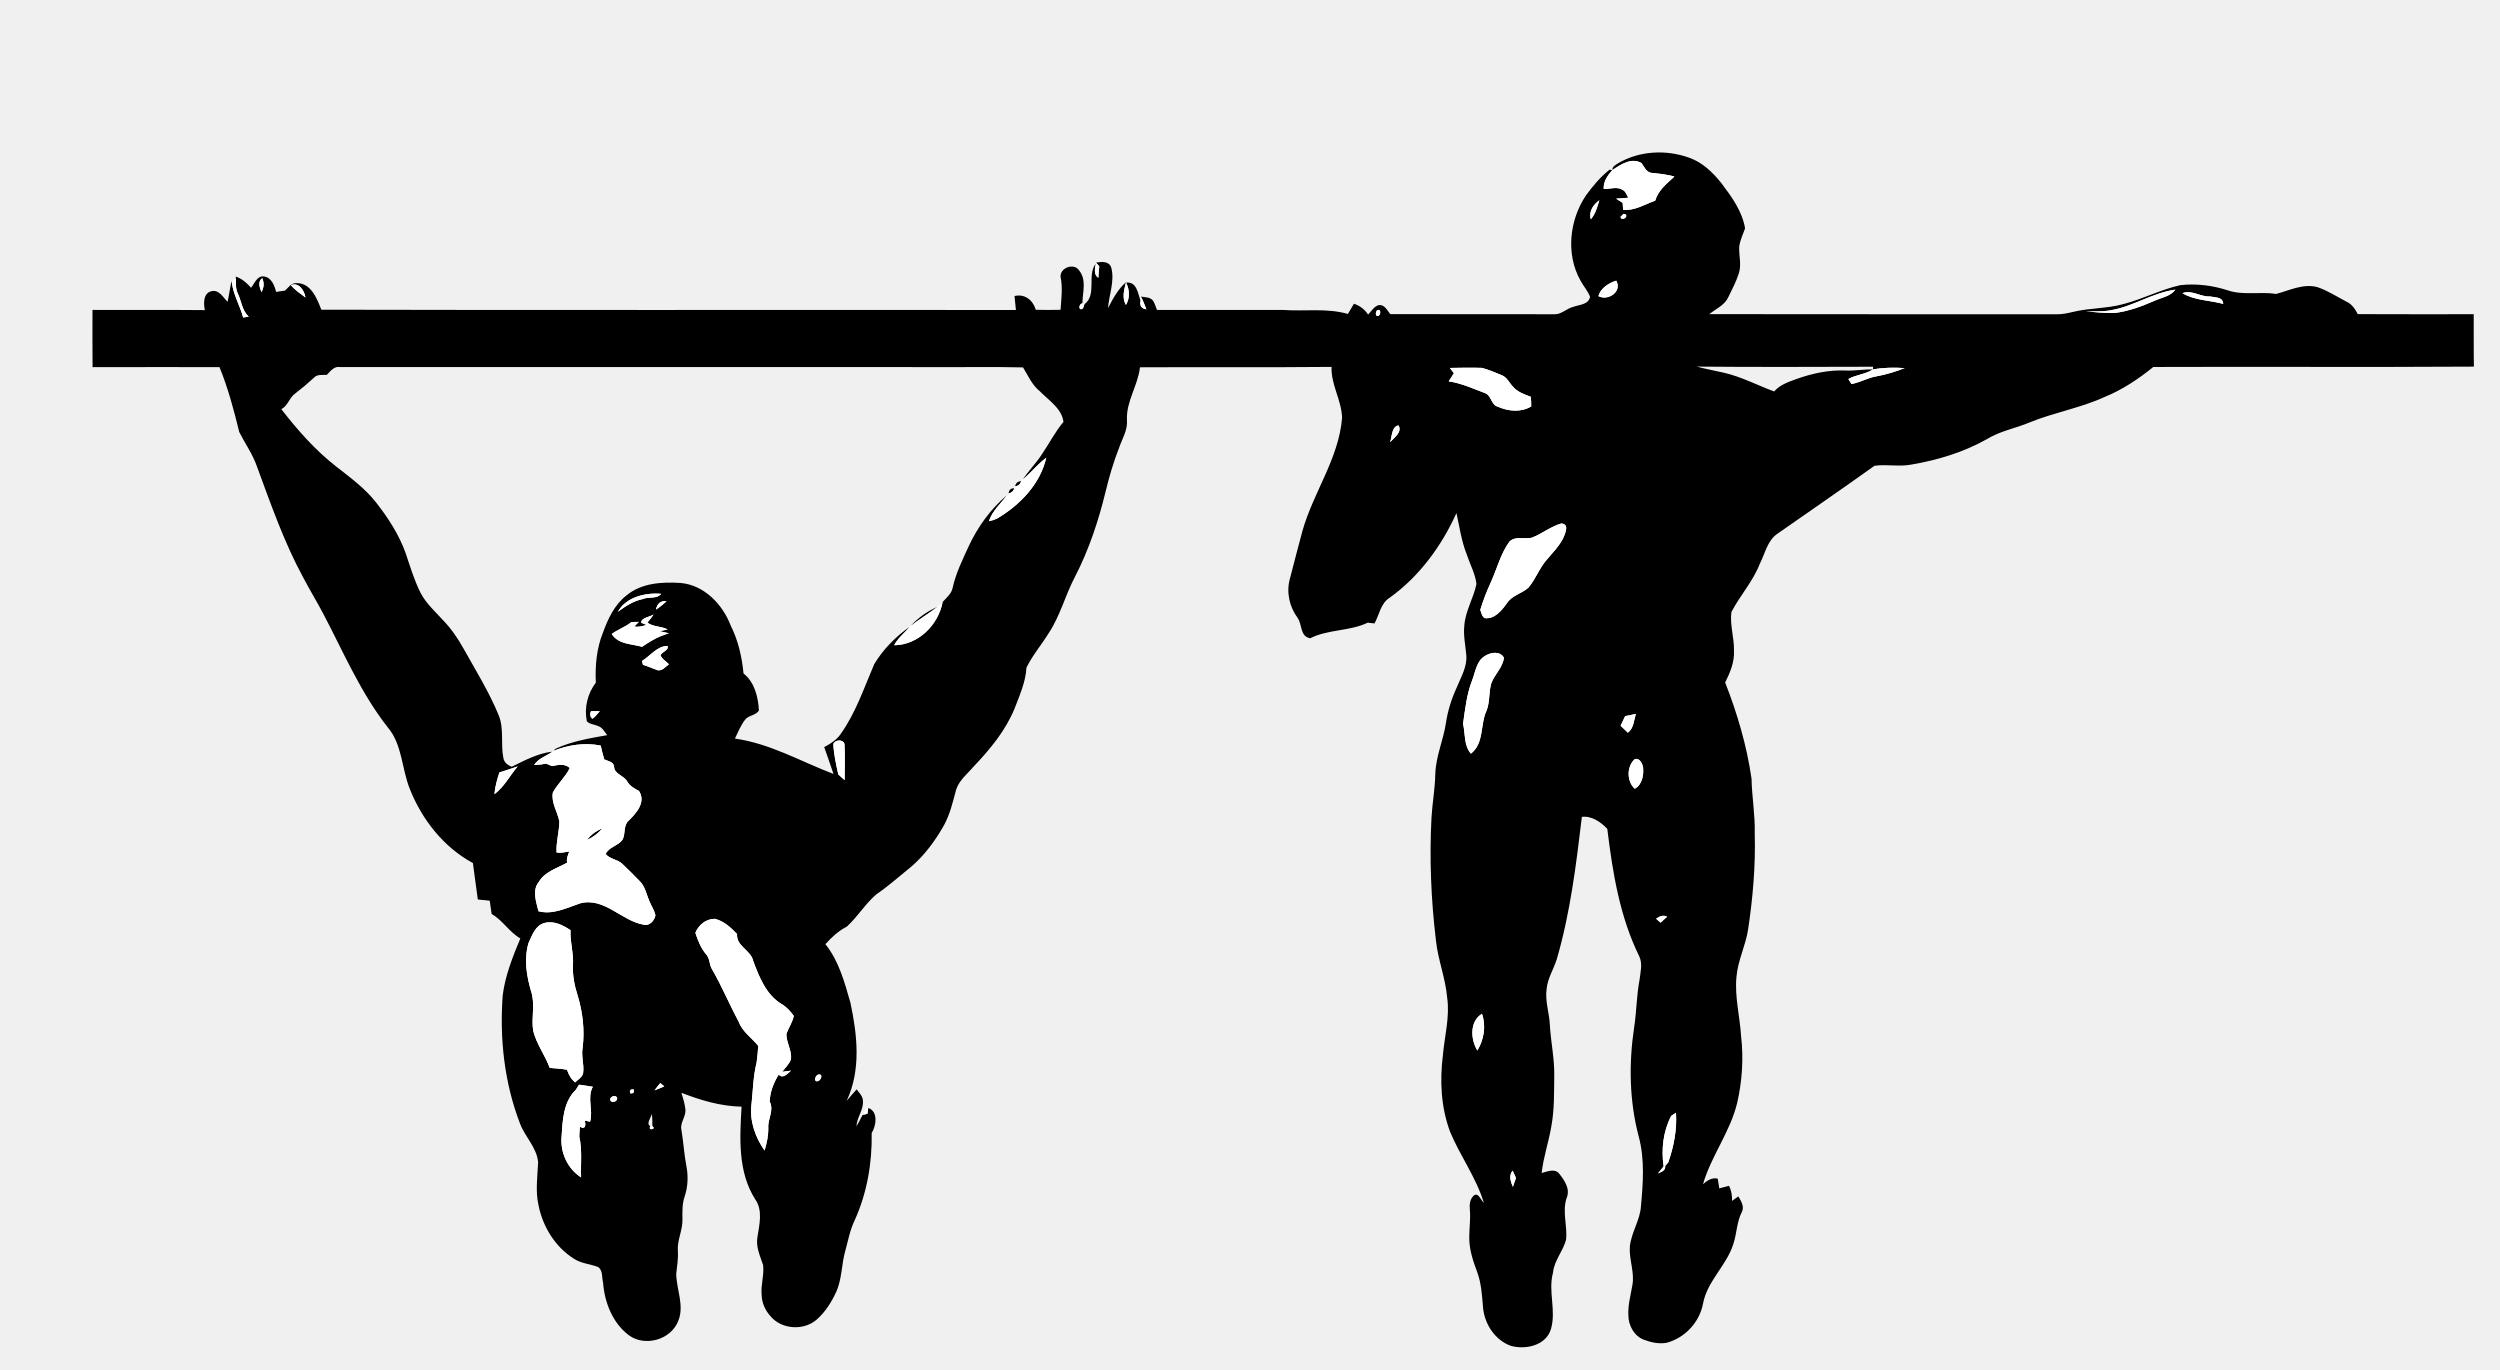
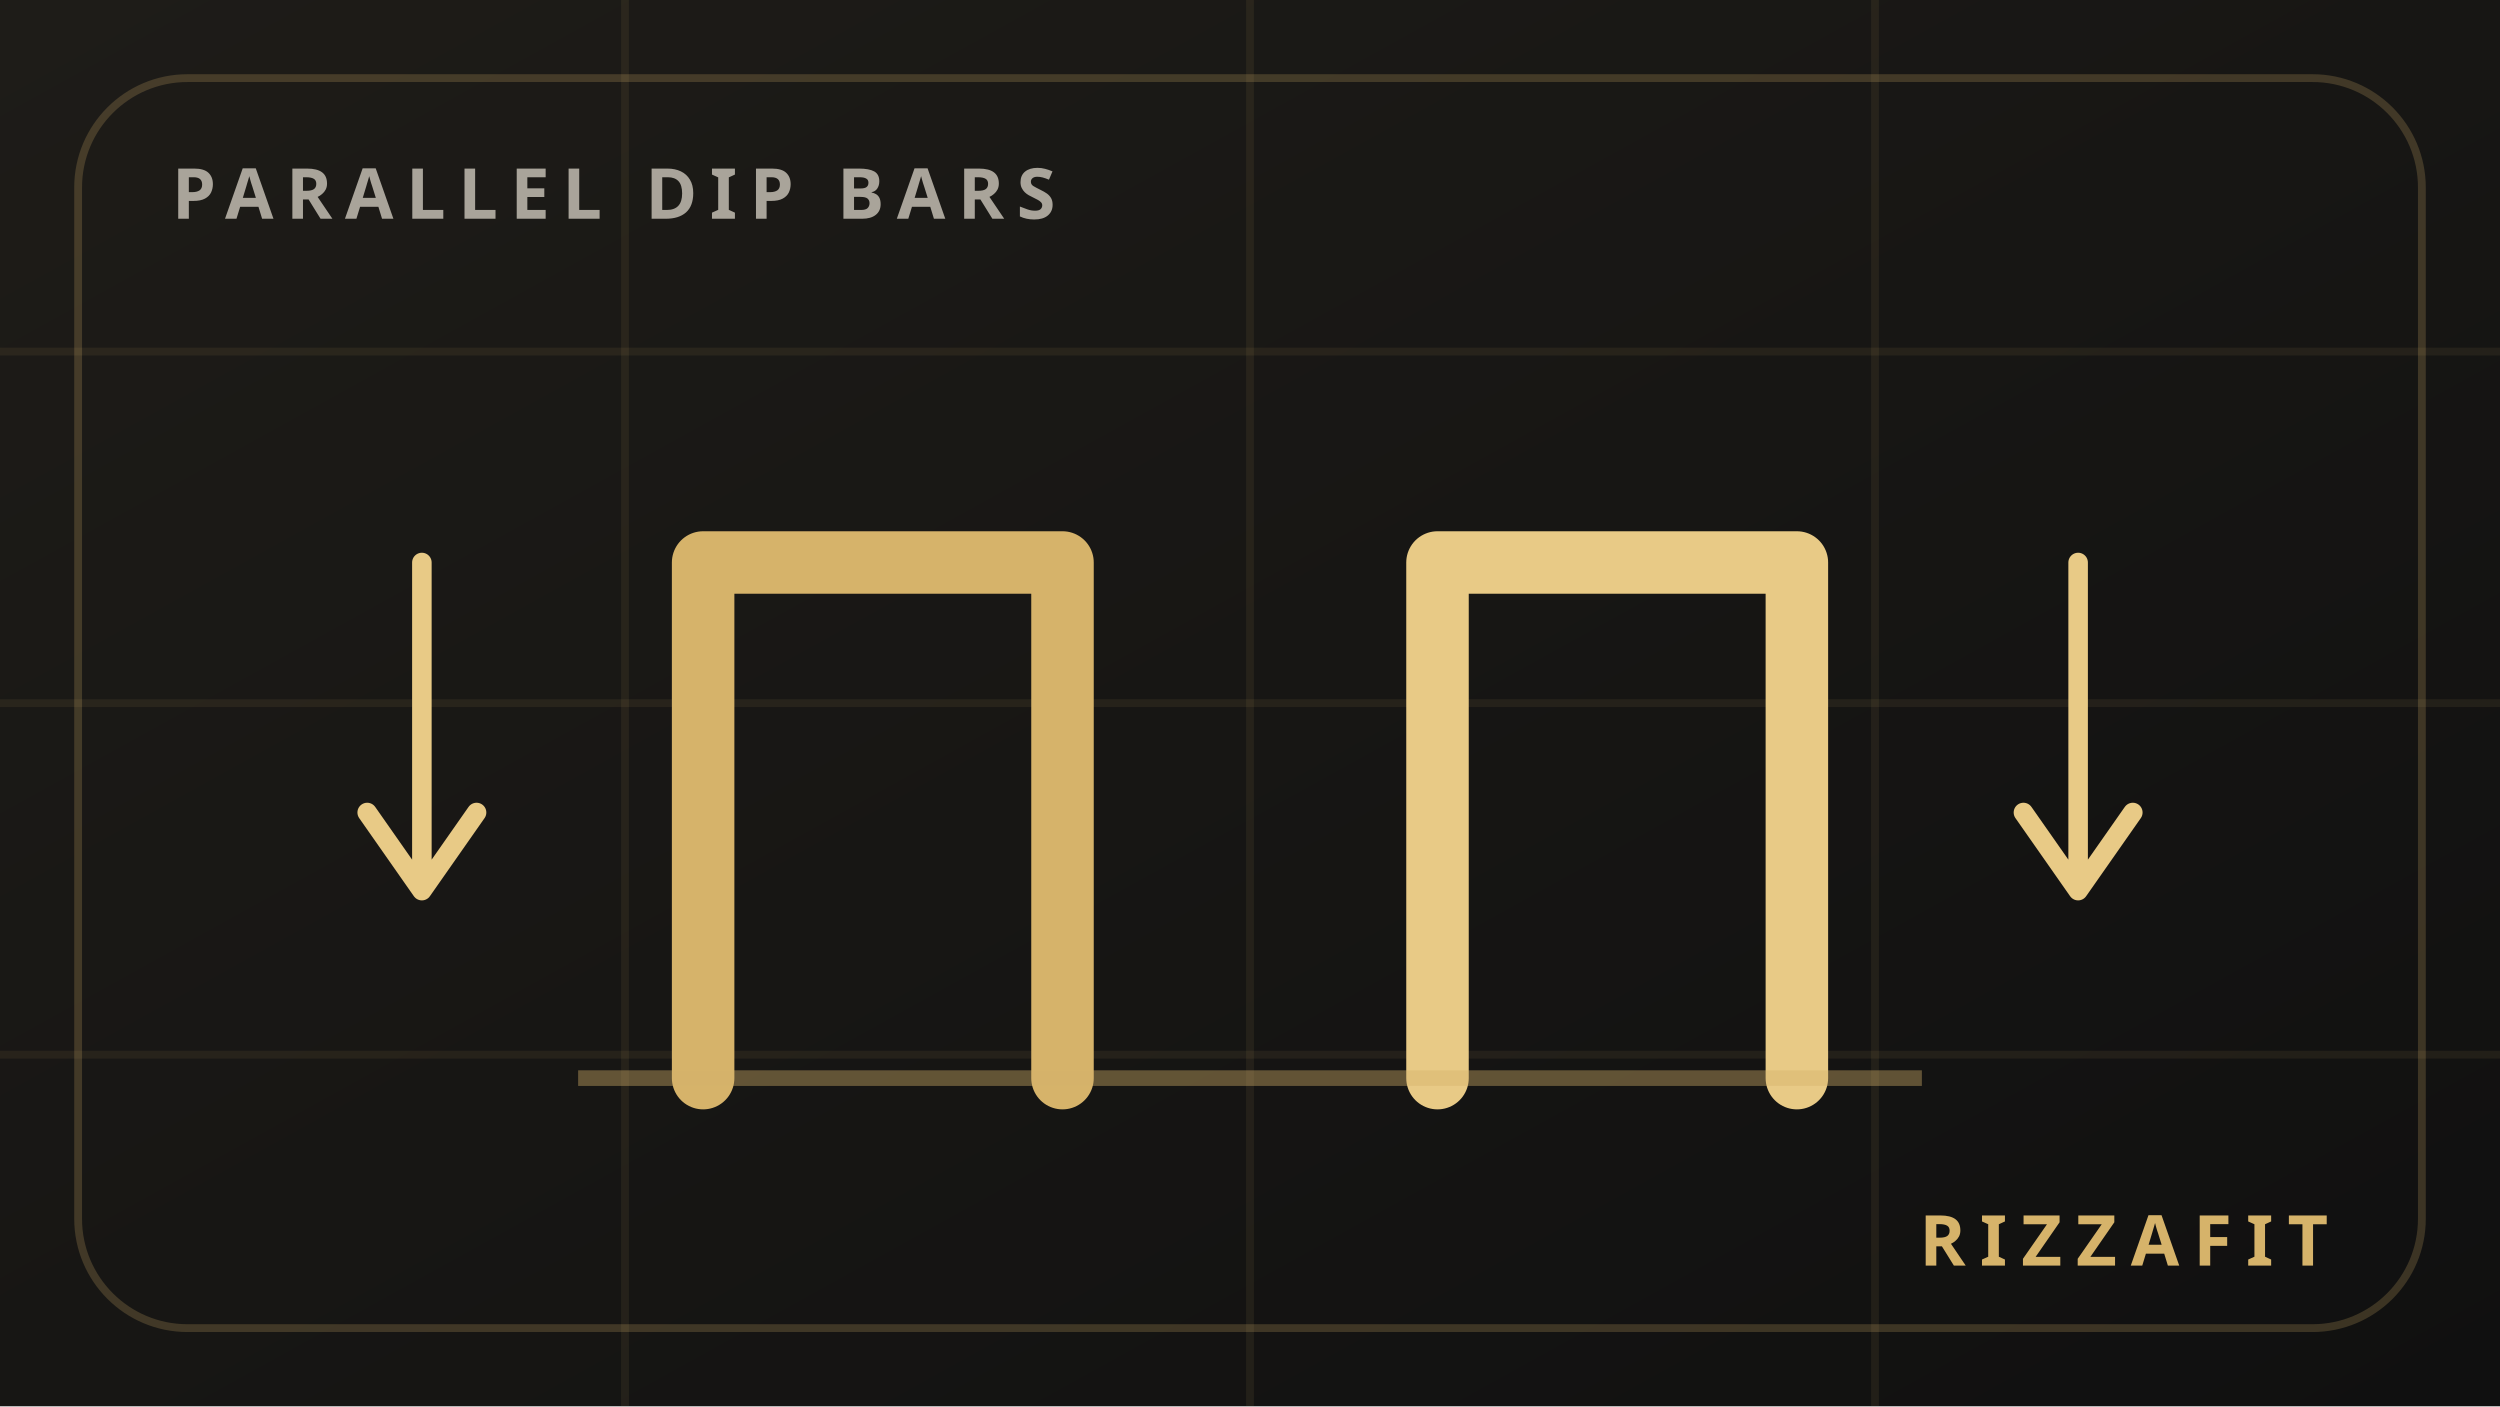
- <svg xmlns="http://www.w3.org/2000/svg" width="1095pt" height="600pt" viewBox="0 0 1095 600" version="1.1">
-   <g id="#000000ff">
-     <path fill="#000000" opacity="1.00" d=" M 708.58 71.60 C 717.90 66.01 729.79 65.42 739.91 69.10 C 745.64 71.10 750.13 75.46 753.87 80.10 C 758.40 86.09 763.08 92.43 764.35 100.03 C 763.39 102.62 762.19 105.18 761.78 107.95 C 761.56 111.87 762.87 115.88 761.61 119.73 C 760.46 123.31 758.71 126.66 757.06 130.03 C 755.47 133.68 751.59 135.24 748.67 137.59 C 799.45 137.70 850.23 137.59 901.01 137.65 C 903.40 137.68 905.75 137.14 908.08 136.59 C 915.27 134.87 922.79 135.16 929.94 133.21 C 938.49 131.02 946.40 126.79 955.03 124.89 C 962.01 124.12 969.17 125.01 975.84 127.20 C 982.68 129.48 989.95 127.63 996.96 128.74 C 1002.80 127.20 1008.71 124.14 1014.92 125.73 C 1019.49 127.25 1023.55 129.94 1027.80 132.15 C 1030.14 133.22 1031.56 135.38 1032.71 137.59 C 1049.63 137.69 1066.55 137.61 1083.48 137.63 C 1083.55 145.28 1083.41 152.93 1083.57 160.58 C 1036.76 160.88 989.95 160.56 943.14 160.74 C 936.65 166.00 929.63 170.69 921.88 173.85 C 911.30 178.71 899.72 180.63 888.98 185.02 C 882.82 187.61 876.09 188.76 870.35 192.29 C 860.11 198.08 848.69 201.52 837.15 203.49 C 831.81 204.51 826.36 203.25 821.03 204.01 C 807.02 214.01 792.83 223.81 778.69 233.65 C 774.13 236.59 773.15 242.37 770.81 246.90 C 767.84 254.62 762.13 260.81 758.35 268.07 C 757.61 273.73 759.63 279.35 759.48 285.04 C 759.74 289.98 757.78 294.61 755.62 298.93 C 760.93 312.50 765.10 326.62 767.17 341.06 C 767.33 349.05 768.78 356.95 768.57 364.96 C 768.97 378.97 767.78 392.98 765.71 406.83 C 764.67 414.05 761.13 420.68 760.56 428.00 C 759.75 436.71 762.09 445.28 762.60 453.94 C 763.73 463.62 763.06 473.48 760.91 482.97 C 757.89 495.67 749.55 506.20 745.91 518.67 C 747.76 517.10 749.80 515.61 752.38 516.26 C 752.59 517.67 752.81 519.08 753.04 520.50 C 754.45 520.13 755.88 519.76 757.31 519.39 C 758.36 521.44 758.71 523.71 758.63 526.00 C 759.53 525.33 760.45 524.67 761.38 524.02 C 762.61 526.06 764.18 528.52 762.89 530.94 C 760.66 535.31 760.74 540.34 759.18 544.92 C 756.21 554.38 747.72 561.11 745.91 571.06 C 744.35 579.19 738.00 585.99 730.02 588.13 C 726.68 588.74 723.22 588.01 720.09 586.83 C 715.76 585.23 713.23 580.56 713.23 576.09 C 712.98 571.66 714.23 567.38 714.95 563.06 C 716.08 557.34 713.46 551.75 713.87 546.04 C 714.47 539.76 718.46 534.36 718.76 528.02 C 719.68 518.04 720.41 507.79 717.81 497.99 C 713.66 482.41 713.36 465.99 715.74 450.09 C 716.83 443.12 716.80 436.03 718.13 429.09 C 718.53 425.76 719.49 422.16 718.04 418.96 C 709.45 401.58 706.32 382.12 704.00 363.05 C 701.27 360.10 697.06 357.21 692.86 357.79 C 690.36 378.72 687.79 399.80 681.88 420.10 C 680.52 424.45 677.91 428.41 677.43 433.03 C 676.64 438.41 678.60 443.63 678.84 448.97 C 679.25 456.35 680.88 463.63 680.76 471.05 C 680.67 478.42 680.84 485.85 679.52 493.13 C 678.39 500.08 675.99 506.76 675.25 513.78 C 677.68 513.17 680.97 511.62 682.91 514.04 C 685.20 516.91 687.79 520.67 686.27 524.50 C 684.07 530.53 686.65 536.91 685.92 543.07 C 684.59 548.06 680.73 552.09 680.22 557.40 C 677.98 565.57 681.72 574.07 679.30 582.18 C 677.12 589.39 668.08 591.32 661.64 589.44 C 654.87 586.94 650.38 580.15 649.61 573.12 C 649.13 567.66 648.88 562.08 646.92 556.91 C 645.12 552.14 643.51 547.18 643.53 542.04 C 643.53 538.00 644.16 533.97 643.80 529.93 C 643.55 527.69 643.79 525.14 645.60 523.58 C 647.60 522.20 648.62 525.72 649.93 526.86 C 646.59 515.78 639.59 506.39 635.17 495.80 C 631.14 485.05 630.56 473.29 632.01 461.98 C 632.75 453.66 635.07 445.36 633.86 436.96 C 633.14 428.46 629.84 420.45 628.95 411.97 C 626.80 394.07 626.04 375.99 627.00 357.97 C 627.38 351.63 628.54 345.37 628.66 339.01 C 628.88 331.39 632.13 324.33 633.29 316.87 C 634.08 311.37 635.77 306.05 638.10 301.01 C 639.91 296.53 642.64 292.07 642.25 287.06 C 641.88 282.67 640.88 278.30 641.38 273.88 C 641.87 267.51 645.44 261.94 646.69 255.76 C 646.15 251.24 643.84 247.16 642.45 242.88 C 640.13 237.05 639.25 230.82 637.93 224.73 C 631.38 239.16 621.71 252.45 608.74 261.75 C 604.71 264.23 604.15 269.22 602.04 273.07 C 601.30 272.99 599.82 272.82 599.07 272.73 C 591.08 276.54 581.78 275.58 573.85 279.56 C 569.30 278.74 570.46 273.53 568.32 270.58 C 564.76 265.74 563.34 259.38 564.96 253.54 C 566.80 246.56 568.55 239.55 570.46 232.58 C 575.21 215.67 586.41 200.84 587.83 182.99 C 587.62 175.29 582.92 168.50 583.22 160.70 C 555.25 160.98 527.28 160.73 499.31 160.88 C 498.42 168.84 493.24 175.74 493.60 183.93 C 494.01 188.32 491.53 192.11 490.17 196.10 C 487.76 202.26 485.87 208.61 484.32 215.04 C 481.18 228.05 476.93 240.86 470.77 252.77 C 466.55 260.78 464.36 269.77 459.30 277.36 C 456.17 282.45 452.21 287.04 449.59 292.42 C 449.23 298.74 446.59 304.56 444.36 310.39 C 440.42 320.00 433.71 328.10 426.63 335.56 C 423.87 338.82 420.20 341.62 418.80 345.80 C 417.39 351.11 416.13 356.54 413.49 361.41 C 409.76 368.06 405.15 374.35 399.39 379.38 C 394.20 383.56 389.24 388.04 383.73 391.81 C 378.91 395.98 375.59 401.61 370.88 405.88 C 367.23 407.74 364.23 410.52 361.52 413.55 C 367.45 420.90 369.92 430.27 372.48 439.17 C 375.50 453.23 377.21 468.76 370.83 482.16 C 372.30 480.49 373.71 478.77 375.22 477.13 C 376.24 478.62 377.82 479.98 377.95 481.91 C 378.42 485.99 375.32 489.30 375.12 493.31 C 376.11 491.74 376.93 490.07 377.76 488.42 L 378.65 488.19 C 378.98 488.09 379.64 487.87 379.96 487.76 C 380.04 487.14 380.20 485.91 380.28 485.29 C 384.72 486.76 383.82 493.04 381.80 496.26 C 382.02 509.32 379.79 522.49 374.37 534.43 C 372.29 538.69 371.48 543.39 370.22 547.92 C 368.52 553.89 368.83 560.35 366.16 566.05 C 364.15 570.41 361.51 574.58 357.91 577.80 C 352.29 582.94 342.39 582.41 337.50 576.52 C 335.13 573.92 333.63 570.54 333.59 567.00 C 333.20 562.68 334.78 558.41 334.24 554.11 C 332.98 550.22 331.05 546.31 331.72 542.11 C 332.54 536.62 334.27 530.22 330.78 525.29 C 323.11 513.27 324.01 498.34 324.81 484.72 C 315.69 484.54 306.90 481.93 298.47 478.64 C 299.20 481.06 299.96 483.51 300.22 486.04 C 300.48 489.13 297.74 491.77 298.46 494.89 C 299.37 500.21 299.64 505.62 300.67 510.93 C 301.50 515.27 301.29 519.79 299.90 524.00 C 298.76 527.21 298.88 530.63 298.91 533.99 C 299.08 538.76 296.54 543.15 296.90 547.94 C 297.13 551.32 296.54 554.67 296.18 558.02 C 296.32 564.94 299.92 572.10 296.95 578.87 C 293.60 586.95 282.32 589.99 275.34 584.77 C 268.29 579.40 264.80 570.46 264.15 561.82 C 263.56 559.57 264.12 556.55 262.06 555.00 C 258.64 553.63 254.77 553.47 251.59 551.45 C 243.31 546.36 237.78 537.43 235.89 528.00 C 234.44 521.75 235.43 515.33 235.70 509.03 C 235.09 502.55 229.95 497.97 227.76 492.10 C 220.90 474.27 218.77 454.88 220.19 435.91 C 221.28 427.24 224.59 419.05 227.90 411.03 C 223.03 408.23 220.21 403.07 215.34 400.34 C 215.05 398.40 214.77 396.45 214.50 394.51 C 212.76 394.34 211.01 394.16 209.28 393.97 C 208.54 388.65 207.81 383.34 207.13 378.02 C 194.33 371.09 184.84 359.01 179.52 345.62 C 175.90 336.70 176.27 326.08 169.75 318.47 C 157.88 303.31 150.36 285.46 141.45 268.55 C 138.69 263.32 135.60 258.28 132.86 253.04 C 124.42 237.55 118.64 220.83 112.55 204.34 C 110.69 198.95 107.35 194.29 104.80 189.25 C 102.44 179.63 99.90 169.99 96.13 160.80 C 77.60 160.79 59.07 160.76 40.55 160.82 C 40.45 152.47 40.51 144.11 40.51 135.76 C 56.92 135.80 73.32 135.67 89.72 135.83 C 89.12 132.96 88.98 128.48 92.52 127.57 C 95.84 126.64 97.73 130.26 99.68 132.20 C 100.37 129.22 100.69 126.16 101.42 123.19 L 101.54 123.69 C 102.19 129.13 105.11 133.84 106.50 139.06 C 107.11 138.97 108.33 138.80 108.94 138.71 C 106.05 136.06 105.80 132.08 104.23 128.70 C 103.11 126.58 103.40 124.15 103.29 121.84 L 103.27 121.14 C 105.99 122.05 108.12 123.92 109.96 126.05 C 111.52 124.13 112.66 120.54 115.77 121.11 C 118.93 121.64 120.25 125.10 120.93 127.85 C 122.23 127.67 123.53 127.48 124.84 127.28 C 126.33 125.93 127.66 123.78 129.98 124.02 C 136.24 123.95 138.83 130.78 140.74 135.65 C 242.15 135.91 343.56 135.66 444.97 135.78 C 444.76 133.74 444.54 131.70 444.36 129.66 C 448.88 128.58 452.45 131.49 453.67 135.68 C 457.29 135.79 460.91 135.78 464.53 135.69 C 464.85 130.83 465.53 125.96 464.51 121.15 C 464.38 117.20 470.43 115.04 472.64 118.43 C 476.04 122.56 474.16 128.05 474.09 132.86 C 472.30 133.10 472.35 136.57 474.35 135.07 C 474.50 134.63 474.80 133.75 474.95 133.31 C 480.60 129.05 475.96 120.61 479.96 115.45 C 479.59 117.63 478.92 120.21 481.08 121.71 C 481.17 120.01 481.30 118.32 481.49 116.63 C 481.12 116.24 480.39 115.45 480.02 115.06 C 482.40 114.56 485.83 114.32 486.73 117.22 C 488.32 123.14 485.75 129.07 485.30 134.98 C 487.43 130.88 489.64 126.70 493.18 123.62 C 492.39 126.90 491.32 130.43 493.16 133.57 C 495.01 130.51 494.75 126.91 493.23 123.78 C 497.93 123.24 498.41 128.57 499.57 131.83 C 499.08 133.86 500.01 135.19 502.12 135.49 C 501.46 133.73 500.74 132.01 499.97 130.31 L 499.78 129.90 C 501.61 130.27 503.97 130.08 505.14 131.86 C 505.83 133.08 506.23 134.44 506.75 135.74 C 525.16 135.78 543.56 135.74 561.97 135.76 C 571.42 136.45 581.12 134.83 590.37 137.51 C 591.24 136.01 592.12 134.51 593.03 133.03 C 595.59 133.88 597.74 135.52 599.23 137.79 C 600.68 136.33 601.80 134.17 603.93 133.63 C 606.47 133.32 607.60 135.97 608.94 137.59 C 632.98 137.62 657.02 137.66 681.07 137.64 C 684.04 137.62 686.21 135.11 689.03 134.43 C 691.68 133.39 695.79 133.53 696.44 129.99 C 695.45 127.36 693.48 125.26 692.20 122.79 C 685.76 111.29 687.41 96.37 694.64 85.61 C 697.64 81.48 700.98 77.49 705.00 74.31 L 706.17 74.51 C 704.15 76.88 702.17 79.52 702.43 82.80 C 705.15 82.86 708.21 81.58 710.72 83.17 C 712.08 83.82 712.44 85.43 713.21 86.60 C 711.86 86.71 709.18 86.92 707.84 87.02 C 708.56 87.48 710.01 88.40 710.73 88.85 C 710.78 89.88 710.85 90.91 710.92 91.94 C 716.02 92.37 720.36 89.51 724.99 87.89 C 726.30 83.34 730.05 80.42 733.38 77.35 C 730.02 76.32 726.52 76.11 723.07 75.67 C 720.97 75.24 720.11 72.93 718.96 71.40 C 714.49 68.88 709.93 72.03 706.24 74.46 C 706.11 72.93 707.57 72.31 708.58 71.60 M 696.78 96.06 C 698.84 93.67 699.61 90.65 700.53 87.71 C 697.86 89.57 695.75 92.69 696.78 96.06 M 709.81 94.94 C 709.89 96.96 713.35 95.29 712.01 93.88 L 711.15 93.65 C 710.82 93.97 710.15 94.62 709.81 94.94 M 114.50 127.97 C 115.62 126.06 115.80 123.86 114.85 121.83 C 112.71 123.43 113.80 125.91 114.50 127.97 M 700.10 129.70 C 704.28 131.97 710.66 127.74 707.91 122.93 C 704.58 124.01 701.09 126.16 700.10 129.70 M 127.41 124.89 C 129.21 127.06 131.58 128.64 133.81 130.32 C 133.33 127.35 130.97 123.46 127.41 124.89 M 924.00 135.97 C 920.59 136.59 917.13 136.28 913.71 136.41 C 917.79 136.70 921.89 137.20 926.00 137.11 C 932.25 136.41 938.18 134.14 943.91 131.64 C 946.96 130.26 950.72 129.79 952.80 126.86 C 942.72 128.23 934.05 134.46 924.00 135.97 M 955.90 128.41 C 961.34 131.67 967.84 131.48 973.76 133.11 C 973.70 129.99 970.19 130.32 967.99 129.86 C 963.80 130.09 960.09 126.84 955.90 128.41 M 92.27 129.26 C 92.78 129.90 92.78 129.90 92.27 129.26 M 100.27 132.26 C 100.78 132.89 100.78 132.89 100.27 132.26 M 602.98 138.32 C 604.25 138.98 605.00 136.68 604.25 135.87 C 602.90 135.09 602.13 137.49 602.98 138.32 M 743.17 160.57 C 747.12 161.61 751.14 162.38 755.14 163.27 C 762.78 165.05 769.76 168.74 777.07 171.46 C 779.60 168.52 783.36 167.28 786.89 165.99 C 793.65 163.60 800.78 162.00 807.99 162.28 C 812.11 162.51 816.20 161.71 820.32 161.82 C 817.15 163.96 812.95 164.07 809.59 166.01 C 809.93 166.56 810.61 167.66 810.95 168.21 C 814.79 167.51 818.18 165.41 822.04 164.80 C 826.22 164.03 830.29 162.79 834.24 161.23 C 829.58 160.90 824.91 160.98 820.33 161.82 C 820.35 161.52 820.40 160.93 820.43 160.63 C 794.67 160.70 768.92 160.81 743.17 160.57 M 143.17 164.18 C 141.22 164.33 138.89 163.82 137.45 165.49 C 134.86 167.87 132.18 170.15 129.39 172.28 C 126.74 174.09 126.14 177.70 123.23 179.22 C 130.40 188.47 138.22 197.35 147.50 204.54 C 153.63 209.31 159.96 213.99 164.79 220.16 C 170.05 226.89 174.78 234.19 177.67 242.27 C 179.65 248.15 181.43 254.15 184.23 259.71 C 186.67 264.39 190.68 267.93 194.18 271.78 C 197.67 275.41 200.53 279.60 202.98 283.99 C 208.36 293.64 214.24 303.06 218.44 313.32 C 220.87 319.28 219.22 325.80 220.47 331.96 C 220.75 333.88 222.41 335.24 224.17 335.83 C 229.82 333.04 235.59 329.92 241.96 329.22 C 239.30 331.19 235.80 332.11 233.95 335.08 C 235.72 335.03 237.47 334.83 239.21 334.48 C 239.86 334.75 241.16 335.29 241.82 335.56 C 244.44 335.00 247.38 334.34 249.57 336.39 C 247.64 340.34 244.22 343.29 242.15 347.13 C 241.32 351.59 244.22 355.59 245.01 359.85 C 244.91 364.37 243.53 368.86 243.76 373.36 C 245.63 373.77 247.52 373.20 249.37 372.95 C 248.71 374.51 248.06 376.12 248.38 377.86 C 244.05 380.30 238.70 381.70 236.01 386.27 C 232.96 389.98 234.86 395.01 235.85 399.12 C 242.08 400.83 248.34 397.59 254.18 395.65 C 264.70 392.92 272.19 403.33 281.89 405.01 C 284.47 405.76 286.64 403.20 287.08 400.93 C 286.68 398.85 285.44 397.08 284.63 395.16 C 283.18 392.04 282.70 388.34 280.13 385.86 C 277.61 383.33 275.14 380.75 272.53 378.32 C 270.41 376.39 267.16 376.29 265.27 374.06 C 266.66 371.03 270.68 370.47 272.61 367.87 C 274.13 365.27 272.90 361.64 275.33 359.48 C 278.70 356.16 283.03 351.40 279.91 346.48 C 277.91 345.42 275.87 344.28 274.70 342.26 C 273.26 339.61 269.14 339.15 268.94 335.80 C 268.85 333.58 266.18 333.40 264.66 332.60 C 264.04 330.62 263.57 328.60 263.12 326.57 C 256.14 325.15 248.90 326.25 242.35 328.89 L 243.34 327.94 C 250.46 324.65 258.28 323.37 265.94 322.00 C 264.76 320.53 263.87 318.52 261.88 318.01 C 260.31 317.23 258.23 317.25 257.04 315.91 C 255.80 310.06 257.35 303.74 260.97 299.01 C 260.63 291.59 261.30 284.01 264.10 277.07 C 266.32 270.97 269.21 264.76 274.51 260.71 C 281.00 255.34 289.96 254.82 298.00 255.33 C 308.35 256.18 316.49 264.65 320.03 273.95 C 323.33 280.50 324.97 287.71 325.66 294.98 C 330.48 298.72 332.10 305.33 332.40 311.15 C 331.20 313.41 327.81 313.21 326.30 315.30 C 324.41 317.78 323.23 320.70 321.90 323.50 C 337.28 325.64 350.77 333.56 365.07 338.99 C 363.79 335.04 362.34 331.15 361.00 327.23 C 363.78 325.76 366.53 324.04 368.30 321.37 C 374.88 312.11 378.46 301.21 382.92 290.88 C 386.80 284.43 392.28 278.86 398.44 274.56 C 396.22 277.29 393.24 279.41 391.65 282.62 C 402.21 282.50 410.96 273.75 412.88 263.67 C 414.61 261.74 416.85 259.99 417.30 257.28 C 418.71 250.96 421.60 245.15 424.27 239.30 C 428.25 230.79 433.86 222.91 441.11 216.88 C 438.33 220.58 434.61 223.77 433.14 228.29 C 434.40 228.06 435.61 227.66 436.77 227.10 C 446.76 221.16 455.58 212.10 458.27 200.47 C 454.51 203.26 451.61 207.01 448.02 210.00 C 450.48 206.19 453.73 202.99 456.20 199.19 C 459.49 194.44 462.06 189.22 465.80 184.79 C 465.05 178.84 459.33 175.38 455.48 171.39 C 452.02 168.66 450.33 164.56 448.09 160.92 C 434.73 160.60 421.35 160.89 407.98 160.79 C 321.64 160.78 235.30 160.81 148.96 160.77 C 146.35 160.29 144.75 162.55 143.17 164.18 M 635.04 161.16 C 635.48 161.73 636.36 162.88 636.80 163.46 C 636.04 164.65 635.28 165.84 634.53 167.03 C 640.18 167.87 645.40 170.28 650.70 172.29 C 653.25 173.42 653.15 177.40 656.05 178.13 C 660.67 180.21 666.21 180.71 670.69 178.01 C 670.71 176.60 670.60 175.19 670.51 173.79 C 667.64 172.77 664.62 171.66 662.59 169.28 C 661.04 167.63 660.07 165.29 657.87 164.38 C 654.99 163.17 652.09 161.95 649.08 161.14 C 644.40 160.97 639.72 161.08 635.04 161.16 M 608.86 193.68 C 610.62 191.73 614.28 189.26 612.55 186.33 C 609.46 186.82 609.73 191.34 608.86 193.68 M 670.86 235.54 C 667.66 236.21 663.78 234.67 661.16 237.20 C 657.26 242.52 655.70 249.08 653.00 255.01 C 651.19 258.95 649.61 262.98 648.36 267.13 C 648.87 268.38 649.02 269.96 650.30 270.74 C 654.73 271.28 657.80 267.32 660.09 264.12 C 662.35 260.74 666.56 259.97 669.46 257.39 C 672.69 253.54 674.33 248.61 677.72 244.88 C 680.94 241.02 684.90 237.29 685.90 232.14 C 686.29 230.40 685.62 229.45 683.86 229.28 C 679.18 230.61 675.38 233.83 670.86 235.54 M 270.62 267.98 C 273.93 265.53 277.41 263.21 281.53 262.39 C 284.14 261.25 287.61 262.51 289.61 260.10 C 282.75 259.49 274.14 261.51 270.62 267.98 M 287.32 267.02 C 288.97 265.93 290.52 264.69 291.94 263.32 C 289.30 262.97 287.78 264.52 287.32 267.02 M 280.80 272.74 C 281.40 272.99 282.60 273.49 283.19 273.74 C 281.44 274.15 279.67 274.83 277.84 274.38 C 278.33 273.88 279.32 272.89 279.81 272.39 C 278.72 272.37 277.62 272.41 276.53 272.48 C 273.92 274.63 270.65 275.67 267.95 277.68 C 270.88 282.35 276.58 281.95 281.23 283.31 C 283.81 281.54 286.47 279.85 289.37 278.65 C 290.58 278.26 291.77 277.83 292.95 277.36 C 291.63 277.03 290.30 276.73 288.97 276.47 C 289.84 276.28 291.57 275.89 292.43 275.70 C 289.65 274.21 286.25 274.66 283.56 272.71 C 284.51 271.55 285.47 270.40 286.26 269.12 C 284.56 270.31 280.97 270.44 280.80 272.74 M 281.18 289.51 C 281.29 289.94 281.52 290.78 281.63 291.21 C 283.82 291.82 285.88 292.82 288.03 293.56 C 290.13 293.96 291.47 292.02 292.99 290.95 C 291.81 289.61 289.90 288.74 289.34 286.97 C 290.05 285.40 293.05 284.85 292.38 282.90 C 287.75 282.99 284.86 287.28 281.18 289.51 M 650.44 287.30 C 646.69 289.48 646.29 294.16 644.86 297.82 C 642.43 303.94 641.74 310.52 640.83 316.98 C 641.81 321.39 641.12 326.46 644.25 330.11 C 650.17 325.54 648.22 317.26 651.15 311.17 C 652.64 307.34 652.03 303.09 653.22 299.19 C 654.69 295.34 658.26 292.28 658.71 288.07 C 657.04 285.02 652.90 285.68 650.44 287.30 M 258.87 311.46 C 258.29 312.66 258.39 313.88 259.44 314.82 C 260.79 314.00 261.65 312.63 262.70 311.49 C 261.42 311.48 260.14 311.47 258.87 311.46 M 711.82 313.66 C 711.15 315.06 710.47 316.46 709.82 317.87 C 710.87 318.89 711.93 319.90 713.01 320.92 C 715.58 318.96 715.65 315.55 716.51 312.71 C 714.93 313.02 713.38 313.34 711.82 313.66 M 365.01 325.87 C 365.18 330.39 366.20 334.82 367.18 339.22 C 368.09 340.07 369.01 340.88 369.96 341.71 C 369.95 336.47 370.16 331.21 369.89 325.98 C 369.51 323.73 365.72 323.88 365.01 325.87 M 716.02 345.48 C 719.32 343.67 720.01 339.49 719.67 336.07 C 719.35 334.39 718.13 331.88 716.05 332.49 C 712.43 335.65 712.46 342.27 716.02 345.48 M 218.75 338.30 C 217.72 341.40 216.84 344.56 216.56 347.84 C 220.90 344.63 223.31 339.68 226.76 335.67 C 224.08 336.52 221.46 337.55 218.75 338.30 M 725.38 402.41 C 725.87 402.84 726.83 403.70 727.32 404.13 C 728.29 403.27 729.27 402.41 730.21 401.50 C 728.42 400.64 726.83 401.33 725.38 402.41 M 304.57 408.57 C 305.64 411.87 306.95 415.18 309.18 417.89 C 310.92 419.63 310.61 422.31 311.77 424.37 C 316.14 431.83 319.41 439.86 323.53 447.47 C 325.12 451.92 329.25 454.53 332.10 458.10 C 332.00 460.53 331.70 462.95 331.40 465.37 C 329.87 471.42 329.81 477.69 329.14 483.86 C 328.25 490.97 330.83 498.18 334.88 503.95 C 335.88 500.73 336.56 497.38 336.51 494.00 C 336.24 490.08 339.14 486.29 337.12 482.49 C 337.28 478.22 338.86 474.23 341.09 470.64 C 342.84 472.76 345.11 470.19 346.46 468.93 C 345.50 469.06 343.58 469.32 342.62 469.45 C 343.95 467.64 345.73 466.07 346.47 463.90 C 346.87 460.12 344.43 456.71 344.44 452.95 C 345.34 450.21 347.13 447.83 347.68 444.95 C 346.18 442.92 344.49 440.99 342.27 439.74 C 335.56 435.65 332.51 427.93 329.92 420.90 C 328.85 416.06 322.43 414.52 322.83 409.10 C 320.10 406.24 317.02 403.37 313.06 402.44 C 309.17 402.48 306.02 405.07 304.57 408.57 M 238.51 404.26 C 234.45 405.30 233.07 409.65 231.49 413.04 C 229.45 419.96 230.59 427.33 232.60 434.13 C 234.52 439.77 232.63 445.69 233.53 451.45 C 234.97 457.29 238.71 462.15 240.79 467.75 C 243.31 467.94 245.83 468.12 248.33 468.54 C 249.08 470.66 250.10 472.69 251.94 474.09 C 253.16 472.80 255.11 471.86 255.43 469.94 C 255.91 466.25 254.53 462.59 255.19 458.91 C 256.16 451.22 255.25 443.40 253.00 436.01 C 251.64 431.77 250.76 427.34 250.95 422.87 C 251.35 417.68 249.62 412.64 249.90 407.44 C 246.60 405.22 242.59 403.14 238.51 404.26 M 647.07 460.12 C 649.98 455.46 650.97 449.27 649.11 444.04 C 643.65 447.30 644.09 455.27 647.07 460.12 M 357.23 473.42 C 358.50 474.27 360.30 472.10 359.59 470.87 C 358.17 469.77 356.44 472.10 357.23 473.42 M 289.22 474.38 C 288.34 475.41 287.47 476.46 286.68 477.57 C 288.12 477.04 289.54 476.45 290.95 475.84 C 290.37 475.35 289.79 474.86 289.22 474.38 M 253.61 475.10 C 253.26 475.66 252.57 476.76 252.22 477.32 C 246.70 482.58 246.42 490.83 245.96 497.95 C 245.38 504.89 248.61 511.92 254.52 515.70 C 254.29 509.73 255.08 503.68 253.73 497.81 C 253.77 496.37 253.87 494.94 254.02 493.51 C 256.46 495.05 256.71 492.64 256.09 490.83 C 256.68 490.95 257.86 491.18 258.46 491.30 C 259.93 486.21 257.02 480.87 259.66 476.00 C 257.65 475.64 255.63 475.40 253.61 475.10 M 276.01 478.84 C 277.40 479.06 277.93 478.52 277.61 477.19 C 276.19 476.98 275.66 477.53 276.01 478.84 M 267.60 482.35 C 268.58 483.14 270.46 482.28 270.32 480.96 C 269.67 478.96 266.22 480.65 267.60 482.35 M 284.93 493.28 C 283.38 495.29 287.74 494.81 285.73 493.23 C 285.81 491.43 285.69 489.64 285.56 487.87 C 285.09 489.43 282.80 492.49 284.93 493.28 M 731.99 488.76 C 728.46 495.49 727.58 503.41 728.67 510.88 C 727.81 511.88 726.98 512.91 726.18 513.97 C 727.66 513.25 729.65 512.75 729.35 510.64 C 729.69 510.27 730.35 509.52 730.69 509.15 C 733.13 502.19 734.58 494.75 734.08 487.36 C 733.56 487.71 732.52 488.41 731.99 488.76 M 662.64 519.83 C 663.09 518.53 663.53 517.23 664.00 515.95 C 663.52 514.86 663.03 513.79 662.54 512.73 C 660.75 514.85 661.63 517.57 662.64 519.83 Z" />
-     <path fill="#000000" opacity="1.00" d=" M 444.61 213.05 C 444.88 211.58 445.76 210.81 447.27 210.76 C 446.86 212.10 445.97 212.86 444.61 213.05 Z" />
-     <path fill="#000000" opacity="1.00" d=" M 441.76 216.17 C 441.92 214.52 442.77 213.76 444.30 213.89 C 443.88 215.08 443.03 215.84 441.76 216.17 Z" />
-     <path fill="#000000" opacity="1.00" d=" M 398.81 274.21 C 402.10 270.65 406.08 267.71 410.57 265.84 C 406.73 268.74 402.61 271.26 398.81 274.21 Z" />
-     <path fill="#000000" opacity="1.00" d=" M 257.12 367.89 C 258.81 365.56 261.22 363.87 263.88 362.81 C 262.02 364.96 259.73 366.74 257.12 367.89 Z" />
+ <svg xmlns="http://www.w3.org/2000/svg" viewBox="0 0 320 180" data-rf-equip="true">
+   <defs>
+     <linearGradient id="bgGrad" x1="0" y1="0" x2="1" y2="1">
+       <stop offset="0%" stop-color="#1E1C18" />
+       <stop offset="100%" stop-color="#101010" />
+     </linearGradient>
+     <linearGradient id="goldGrad" x1="0" y1="0" x2="1" y2="1">
+       <stop offset="0%" stop-color="#E8CA86" />
+       <stop offset="60%" stop-color="#D6B36A" />
+       <stop offset="100%" stop-color="#A6823C" />
+     </linearGradient>
+   </defs>
+   <rect width="320" height="180" fill="url(#bgGrad)" />
+   <g stroke="rgba(214,179,106,0.08)" stroke-width="1">
+     <line x1="0" y1="45" x2="320" y2="45" />
+     <line x1="0" y1="90" x2="320" y2="90" />
+     <line x1="0" y1="135" x2="320" y2="135" />
+     <line x1="80" y1="0" x2="80" y2="180" />
+     <line x1="160" y1="0" x2="160" y2="180" />
+     <line x1="240" y1="0" x2="240" y2="180" />
  </g>
-   <g id="#ffffffff">
-     <path fill="#ffffff" opacity="1.00" d=" M 706.24 74.46 C 709.93 72.03 714.49 68.88 718.96 71.40 C 720.11 72.93 720.97 75.24 723.07 75.67 C 726.52 76.11 730.02 76.32 733.38 77.35 C 730.05 80.42 726.30 83.34 724.99 87.89 C 720.36 89.51 716.02 92.37 710.92 91.94 C 710.85 90.91 710.78 89.88 710.73 88.85 C 710.01 88.40 708.56 87.48 707.84 87.02 C 709.18 86.92 711.86 86.71 713.21 86.60 C 712.44 85.43 712.08 83.82 710.72 83.17 C 708.21 81.58 705.15 82.86 702.43 82.80 C 702.17 79.52 704.15 76.88 706.17 74.51 L 706.24 74.46 Z" />
-     <path fill="#ffffff" opacity="1.00" d=" M 696.78 96.06 C 695.75 92.69 697.86 89.57 700.53 87.71 C 699.61 90.65 698.84 93.67 696.78 96.06 Z" />
-     <path fill="#ffffff" opacity="1.00" d=" M 709.81 94.94 C 710.15 94.62 710.82 93.97 711.15 93.65 L 712.01 93.88 C 713.35 95.29 709.89 96.96 709.81 94.94 Z" />
-     <path fill="#ffffff" opacity="1.00" d=" M 479.96 115.45 C 479.98 115.35 480.01 115.16 480.02 115.06 C 480.39 115.45 481.12 116.24 481.49 116.63 C 481.30 118.32 481.17 120.01 481.08 121.71 C 478.92 120.21 479.59 117.63 479.96 115.45 Z" />
-     <path fill="#ffffff" opacity="1.00" d=" M 101.54 123.69 C 101.80 122.91 102.38 122.29 103.29 121.84 C 103.40 124.15 103.11 126.58 104.23 128.70 C 105.80 132.08 106.05 136.06 108.94 138.71 C 108.33 138.80 107.11 138.97 106.50 139.06 C 105.11 133.84 102.19 129.13 101.54 123.69 Z" />
-     <path fill="#ffffff" opacity="1.00" d=" M 114.50 127.97 C 113.80 125.91 112.71 123.43 114.85 121.83 C 115.80 123.86 115.62 126.06 114.50 127.97 Z" />
-     <path fill="#ffffff" opacity="1.00" d=" M 700.10 129.70 C 701.09 126.16 704.58 124.01 707.91 122.93 C 710.66 127.74 704.28 131.97 700.10 129.70 Z" />
-     <path fill="#ffffff" opacity="1.00" d=" M 127.41 124.89 C 130.97 123.46 133.33 127.35 133.81 130.32 C 131.58 128.64 129.21 127.06 127.41 124.89 Z" />
-     <path fill="#ffffff" opacity="1.00" d=" M 493.18 123.62 L 493.23 123.78 C 494.75 126.91 495.01 130.51 493.16 133.57 C 491.32 130.43 492.39 126.90 493.18 123.62 Z" />
-     <path fill="#ffffff" opacity="1.00" d=" M 924.00 135.97 C 934.05 134.46 942.72 128.23 952.80 126.86 C 950.72 129.79 946.96 130.26 943.91 131.64 C 938.18 134.14 932.25 136.41 926.00 137.11 C 921.89 137.20 917.79 136.70 913.71 136.41 C 917.13 136.28 920.59 136.59 924.00 135.97 Z" />
-     <path fill="#ffffff" opacity="1.00" d=" M 955.90 128.41 C 960.09 126.84 963.80 130.09 967.99 129.86 C 970.19 130.32 973.70 129.99 973.76 133.11 C 967.84 131.48 961.34 131.67 955.90 128.41 Z" />
-     <path fill="#ffffff" opacity="1.00" d=" M 92.27 129.26 C 92.78 129.90 92.78 129.90 92.27 129.26 Z" />
-     <path fill="#ffffff" opacity="1.00" d=" M 499.57 131.83 L 499.97 130.31 C 500.74 132.01 501.46 133.73 502.12 135.49 C 500.01 135.19 499.08 133.86 499.57 131.83 Z" />
-     <path fill="#ffffff" opacity="1.00" d=" M 100.27 132.26 C 100.78 132.89 100.78 132.89 100.27 132.26 Z" />
-     <path fill="#ffffff" opacity="1.00" d=" M 474.35 135.07 C 472.35 136.57 472.30 133.10 474.09 132.86 L 474.95 133.31 C 474.80 133.75 474.50 134.63 474.35 135.07 Z" />
-     <path fill="#ffffff" opacity="1.00" d=" M 602.98 138.32 C 602.13 137.49 602.90 135.09 604.25 135.87 C 605.00 136.68 604.25 138.98 602.98 138.32 Z" />
-     <path fill="#ffffff" opacity="1.00" d=" M 635.04 161.16 C 639.72 161.08 644.40 160.97 649.08 161.14 C 652.09 161.95 654.99 163.17 657.87 164.38 C 660.07 165.29 661.04 167.63 662.59 169.28 C 664.62 171.66 667.64 172.77 670.51 173.79 C 670.60 175.19 670.71 176.60 670.69 178.01 C 666.21 180.71 660.67 180.21 656.05 178.13 C 653.15 177.40 653.25 173.42 650.70 172.29 C 645.40 170.28 640.18 167.87 634.53 167.03 C 635.28 165.84 636.04 164.65 636.80 163.46 C 636.36 162.88 635.48 161.73 635.04 161.16 Z" />
-     <path fill="#ffffff" opacity="1.00" d=" M 820.33 161.82 C 824.91 160.98 829.58 160.90 834.24 161.23 C 830.29 162.79 826.22 164.03 822.04 164.80 C 818.18 165.41 814.79 167.51 810.95 168.21 C 810.61 167.66 809.93 166.56 809.59 166.01 C 812.95 164.07 817.15 163.96 820.32 161.82 L 820.33 161.82 Z" />
-     <path fill="#ffffff" opacity="1.00" d=" M 608.86 193.68 C 609.73 191.34 609.46 186.82 612.55 186.33 C 614.28 189.26 610.62 191.73 608.86 193.68 Z" />
-     <path fill="#ffffff" opacity="1.00" d=" M 448.02 210.00 C 451.61 207.01 454.51 203.26 458.27 200.47 C 455.58 212.10 446.76 221.16 436.77 227.10 C 435.61 227.66 434.40 228.06 433.14 228.29 C 434.61 223.77 438.33 220.58 441.11 216.88 C 441.27 216.71 441.60 216.35 441.76 216.17 C 443.03 215.84 443.88 215.08 444.30 213.89 C 444.38 213.68 444.53 213.26 444.61 213.05 C 445.97 212.86 446.86 212.10 447.27 210.76 C 447.46 210.57 447.83 210.19 448.02 210.00 Z" />
-     <path fill="#ffffff" opacity="1.00" d=" M 670.86 235.54 C 675.38 233.83 679.18 230.61 683.86 229.28 C 685.62 229.45 686.29 230.40 685.90 232.14 C 684.90 237.29 680.94 241.02 677.72 244.88 C 674.33 248.61 672.69 253.54 669.46 257.39 C 666.56 259.97 662.35 260.74 660.09 264.12 C 657.80 267.32 654.73 271.28 650.30 270.74 C 649.02 269.96 648.87 268.38 648.36 267.13 C 649.61 262.98 651.19 258.95 653.00 255.01 C 655.70 249.08 657.26 242.52 661.16 237.20 C 663.78 234.67 667.66 236.21 670.86 235.54 Z" />
-     <path fill="#ffffff" opacity="1.00" d=" M 270.62 267.98 C 274.14 261.51 282.75 259.49 289.61 260.10 C 287.61 262.51 284.14 261.25 281.53 262.39 C 277.41 263.21 273.93 265.53 270.62 267.98 Z" />
-     <path fill="#ffffff" opacity="1.00" d=" M 287.32 267.02 C 287.78 264.52 289.30 262.97 291.94 263.32 C 290.52 264.69 288.97 265.93 287.32 267.02 Z" />
-     <path fill="#ffffff" opacity="1.00" d=" M 410.57 265.84 C 411.37 265.15 412.12 264.41 412.88 263.67 C 410.96 273.75 402.21 282.50 391.65 282.62 C 393.24 279.41 396.22 277.29 398.44 274.56 C 398.53 274.47 398.71 274.30 398.81 274.21 C 402.61 271.26 406.73 268.74 410.57 265.84 Z" />
-     <path fill="#ffffff" opacity="1.00" d=" M 280.80 272.74 C 280.97 270.44 284.56 270.31 286.26 269.12 C 285.47 270.40 284.51 271.55 283.56 272.71 C 286.25 274.66 289.65 274.21 292.43 275.70 C 291.57 275.89 289.84 276.28 288.97 276.47 C 290.30 276.73 291.63 277.03 292.95 277.36 C 291.77 277.83 290.58 278.26 289.37 278.65 C 286.47 279.85 283.81 281.54 281.23 283.31 C 276.58 281.95 270.88 282.35 267.95 277.68 C 270.65 275.67 273.92 274.63 276.53 272.48 C 277.62 272.41 278.72 272.37 279.81 272.39 C 279.32 272.89 278.33 273.88 277.84 274.38 C 279.67 274.83 281.44 274.15 283.19 273.74 C 282.60 273.49 281.40 272.99 280.80 272.74 Z" />
-     <path fill="#ffffff" opacity="1.00" d=" M 281.18 289.51 C 284.86 287.28 287.75 282.99 292.38 282.90 C 293.05 284.85 290.05 285.40 289.34 286.97 C 289.90 288.74 291.81 289.61 292.99 290.95 C 291.47 292.02 290.13 293.96 288.03 293.56 C 285.88 292.82 283.82 291.82 281.63 291.21 C 281.52 290.78 281.29 289.94 281.18 289.51 Z" />
-     <path fill="#ffffff" opacity="1.00" d=" M 650.44 287.30 C 652.90 285.68 657.04 285.02 658.71 288.07 C 658.26 292.28 654.69 295.34 653.22 299.19 C 652.03 303.09 652.64 307.34 651.15 311.17 C 648.22 317.26 650.17 325.54 644.25 330.11 C 641.12 326.46 641.81 321.39 640.83 316.98 C 641.74 310.52 642.43 303.94 644.86 297.82 C 646.29 294.16 646.69 289.48 650.44 287.30 Z" />
-     <path fill="#ffffff" opacity="1.00" d=" M 258.87 311.46 C 260.14 311.47 261.42 311.48 262.70 311.49 C 261.65 312.63 260.79 314.00 259.44 314.82 C 258.39 313.88 258.29 312.66 258.87 311.46 Z" />
-     <path fill="#ffffff" opacity="1.00" d=" M 711.82 313.66 C 713.38 313.34 714.93 313.02 716.51 312.71 C 715.65 315.55 715.58 318.96 713.01 320.92 C 711.93 319.90 710.87 318.89 709.82 317.87 C 710.47 316.46 711.15 315.06 711.82 313.66 Z" />
-     <path fill="#ffffff" opacity="1.00" d=" M 365.01 325.87 C 365.72 323.88 369.51 323.73 369.89 325.98 C 370.16 331.21 369.95 336.47 369.96 341.71 C 369.01 340.88 368.09 340.07 367.18 339.22 C 366.20 334.82 365.18 330.39 365.01 325.87 Z" />
-     <path fill="#ffffff" opacity="1.00" d=" M 242.35 328.89 C 248.90 326.25 256.14 325.15 263.12 326.57 C 263.57 328.60 264.04 330.62 264.66 332.60 C 266.18 333.40 268.85 333.58 268.94 335.80 C 269.14 339.15 273.26 339.61 274.70 342.26 C 275.87 344.28 277.91 345.42 279.91 346.48 C 283.03 351.40 278.70 356.16 275.33 359.48 C 272.90 361.64 274.13 365.27 272.61 367.87 C 270.68 370.47 266.66 371.03 265.27 374.06 C 267.16 376.29 270.41 376.39 272.53 378.32 C 275.14 380.75 277.61 383.33 280.13 385.86 C 282.70 388.34 283.18 392.04 284.63 395.16 C 285.44 397.08 286.68 398.85 287.08 400.93 C 286.64 403.20 284.47 405.76 281.89 405.01 C 272.19 403.33 264.70 392.92 254.18 395.65 C 248.34 397.59 242.08 400.83 235.85 399.12 C 234.86 395.01 232.96 389.98 236.01 386.27 C 238.70 381.70 244.05 380.30 248.38 377.86 C 248.06 376.12 248.71 374.51 249.37 372.95 C 247.52 373.20 245.63 373.77 243.76 373.36 C 243.53 368.86 244.91 364.37 245.01 359.85 C 244.22 355.59 241.32 351.59 242.15 347.13 C 244.22 343.29 247.64 340.34 249.57 336.39 C 247.38 334.34 244.44 335.00 241.82 335.56 C 241.16 335.29 239.86 334.75 239.21 334.48 C 237.47 334.83 235.72 335.03 233.95 335.08 C 235.80 332.11 239.30 331.19 241.96 329.22 C 242.06 329.13 242.25 328.97 242.35 328.89 M 257.12 367.89 C 259.73 366.74 262.02 364.96 263.88 362.81 C 261.22 363.87 258.81 365.56 257.12 367.89 Z" />
-     <path fill="#ffffff" opacity="1.00" d=" M 716.02 345.48 C 712.46 342.27 712.43 335.65 716.05 332.49 C 718.13 331.88 719.35 334.39 719.67 336.07 C 720.01 339.49 719.32 343.67 716.02 345.48 Z" />
-     <path fill="#ffffff" opacity="1.00" d=" M 218.75 338.30 C 221.46 337.55 224.08 336.52 226.76 335.67 C 223.31 339.68 220.90 344.63 216.56 347.84 C 216.84 344.56 217.72 341.40 218.75 338.30 Z" />
-     <path fill="#ffffff" opacity="1.00" d=" M 725.38 402.41 C 726.83 401.33 728.42 400.64 730.21 401.50 C 729.27 402.41 728.29 403.27 727.32 404.13 C 726.83 403.70 725.87 402.84 725.38 402.41 Z" />
-     <path fill="#ffffff" opacity="1.00" d=" M 304.57 408.57 C 306.02 405.07 309.17 402.48 313.06 402.44 C 317.02 403.37 320.10 406.24 322.83 409.10 C 322.43 414.52 328.85 416.06 329.92 420.90 C 332.51 427.93 335.56 435.65 342.27 439.74 C 344.49 440.99 346.18 442.92 347.68 444.95 C 347.13 447.83 345.34 450.21 344.44 452.95 C 344.43 456.71 346.87 460.12 346.47 463.90 C 345.73 466.07 343.95 467.64 342.62 469.45 C 343.58 469.32 345.50 469.06 346.46 468.93 C 345.11 470.19 342.84 472.76 341.09 470.64 C 338.86 474.23 337.28 478.22 337.12 482.49 C 339.14 486.29 336.24 490.08 336.51 494.00 C 336.56 497.38 335.88 500.73 334.88 503.95 C 330.83 498.18 328.25 490.97 329.14 483.86 C 329.81 477.69 329.87 471.42 331.40 465.37 C 331.70 462.95 332.00 460.53 332.10 458.10 C 329.25 454.53 325.12 451.92 323.53 447.47 C 319.41 439.86 316.14 431.83 311.77 424.37 C 310.61 422.31 310.92 419.63 309.18 417.89 C 306.95 415.18 305.64 411.87 304.57 408.57 Z" />
-     <path fill="#ffffff" opacity="1.00" d=" M 238.51 404.26 C 242.59 403.14 246.60 405.22 249.90 407.44 C 249.62 412.64 251.35 417.68 250.95 422.87 C 250.76 427.34 251.64 431.77 253.00 436.01 C 255.25 443.40 256.16 451.22 255.19 458.91 C 254.53 462.59 255.91 466.25 255.43 469.94 C 255.11 471.86 253.16 472.80 251.94 474.09 C 250.10 472.69 249.08 470.66 248.33 468.54 C 245.83 468.12 243.31 467.94 240.79 467.75 C 238.71 462.15 234.97 457.29 233.53 451.45 C 232.63 445.69 234.52 439.77 232.60 434.13 C 230.59 427.33 229.45 419.96 231.49 413.04 C 233.07 409.65 234.45 405.30 238.51 404.26 Z" />
-     <path fill="#ffffff" opacity="1.00" d=" M 647.07 460.12 C 644.09 455.27 643.65 447.30 649.11 444.04 C 650.97 449.27 649.98 455.46 647.07 460.12 Z" />
-     <path fill="#ffffff" opacity="1.00" d=" M 357.23 473.42 C 356.44 472.10 358.17 469.77 359.59 470.87 C 360.30 472.10 358.50 474.27 357.23 473.42 Z" />
-     <path fill="#ffffff" opacity="1.00" d=" M 289.22 474.38 C 289.79 474.86 290.37 475.35 290.95 475.84 C 289.54 476.45 288.12 477.04 286.68 477.57 C 287.47 476.46 288.34 475.41 289.22 474.38 Z" />
-     <path fill="#ffffff" opacity="1.00" d=" M 253.61 475.10 C 255.63 475.40 257.65 475.64 259.66 476.00 C 257.02 480.87 259.93 486.21 258.46 491.30 C 257.86 491.18 256.68 490.95 256.09 490.83 C 256.71 492.64 256.46 495.05 254.02 493.51 C 253.87 494.94 253.77 496.37 253.73 497.81 C 255.08 503.68 254.29 509.73 254.52 515.70 C 248.61 511.92 245.38 504.89 245.96 497.95 C 246.42 490.83 246.70 482.58 252.22 477.32 C 252.57 476.76 253.26 475.66 253.61 475.10 Z" />
-     <path fill="#ffffff" opacity="1.00" d=" M 276.01 478.84 C 275.66 477.53 276.19 476.98 277.61 477.19 C 277.93 478.52 277.40 479.06 276.01 478.84 Z" />
-     <path fill="#ffffff" opacity="1.00" d=" M 267.60 482.35 C 266.22 480.65 269.67 478.96 270.32 480.96 C 270.46 482.28 268.58 483.14 267.60 482.35 Z" />
-     <path fill="#ffffff" opacity="1.00" d=" M 378.65 488.19 C 377.71 487.21 379.03 485.13 380.28 485.29 C 380.20 485.91 380.04 487.14 379.96 487.76 C 379.64 487.87 378.98 488.09 378.65 488.19 Z" />
-     <path fill="#ffffff" opacity="1.00" d=" M 731.99 488.76 C 732.52 488.41 733.56 487.71 734.08 487.36 C 734.58 494.75 733.13 502.19 730.69 509.15 C 730.35 509.52 729.69 510.27 729.35 510.64 C 729.65 512.75 727.66 513.25 726.18 513.97 C 726.98 512.91 727.81 511.88 728.67 510.88 C 727.58 503.41 728.46 495.49 731.99 488.76 Z" />
-     <path fill="#ffffff" opacity="1.00" d=" M 284.93 493.28 L 285.73 493.23 C 287.74 494.81 283.38 495.29 284.93 493.28 Z" />
-     <path fill="#ffffff" opacity="1.00" d=" M 662.64 519.83 C 661.63 517.57 660.75 514.85 662.54 512.73 C 663.03 513.79 663.52 514.86 664.00 515.95 C 663.53 517.23 663.09 518.53 662.64 519.83 Z" />
-   </g>
+   <rect x="10" y="10" width="300" height="160" rx="14" fill="none" stroke="rgba(214,179,106,0.22)" stroke-width="1" />
+   <path d="M54 72 V112 M47 104 L54 114 L61 104" stroke="#E8CA86" stroke-width="2.5" fill="none" stroke-linecap="round" stroke-linejoin="round" />
+   <path d="M266 72 V112 M259 104 L266 114 L273 104" stroke="#E8CA86" stroke-width="2.5" fill="none" stroke-linecap="round" stroke-linejoin="round" />
+   <path d="M90 138 V72 H136 V138" fill="none" stroke="#D6B36A" stroke-width="8" stroke-linecap="round" stroke-linejoin="round" />
+   <path d="M184 138 V72 H230 V138" fill="none" stroke="#E8CA86" stroke-width="8" stroke-linecap="round" stroke-linejoin="round" />
+   <line x1="74" y1="138" x2="246" y2="138" stroke="rgba(214,179,106,0.4)" stroke-width="2" />
+   <text x="22" y="28" fill="#A9A49A" font-family="system-ui, sans-serif" font-size="9" font-weight="700" letter-spacing="1.6">PARALLEL DIP BARS</text>
+   <text x="298" y="162" text-anchor="end" fill="#D6B36A" font-family="system-ui, sans-serif" font-size="9" font-weight="800" letter-spacing="1.8">RIZZAFIT</text>
</svg>
